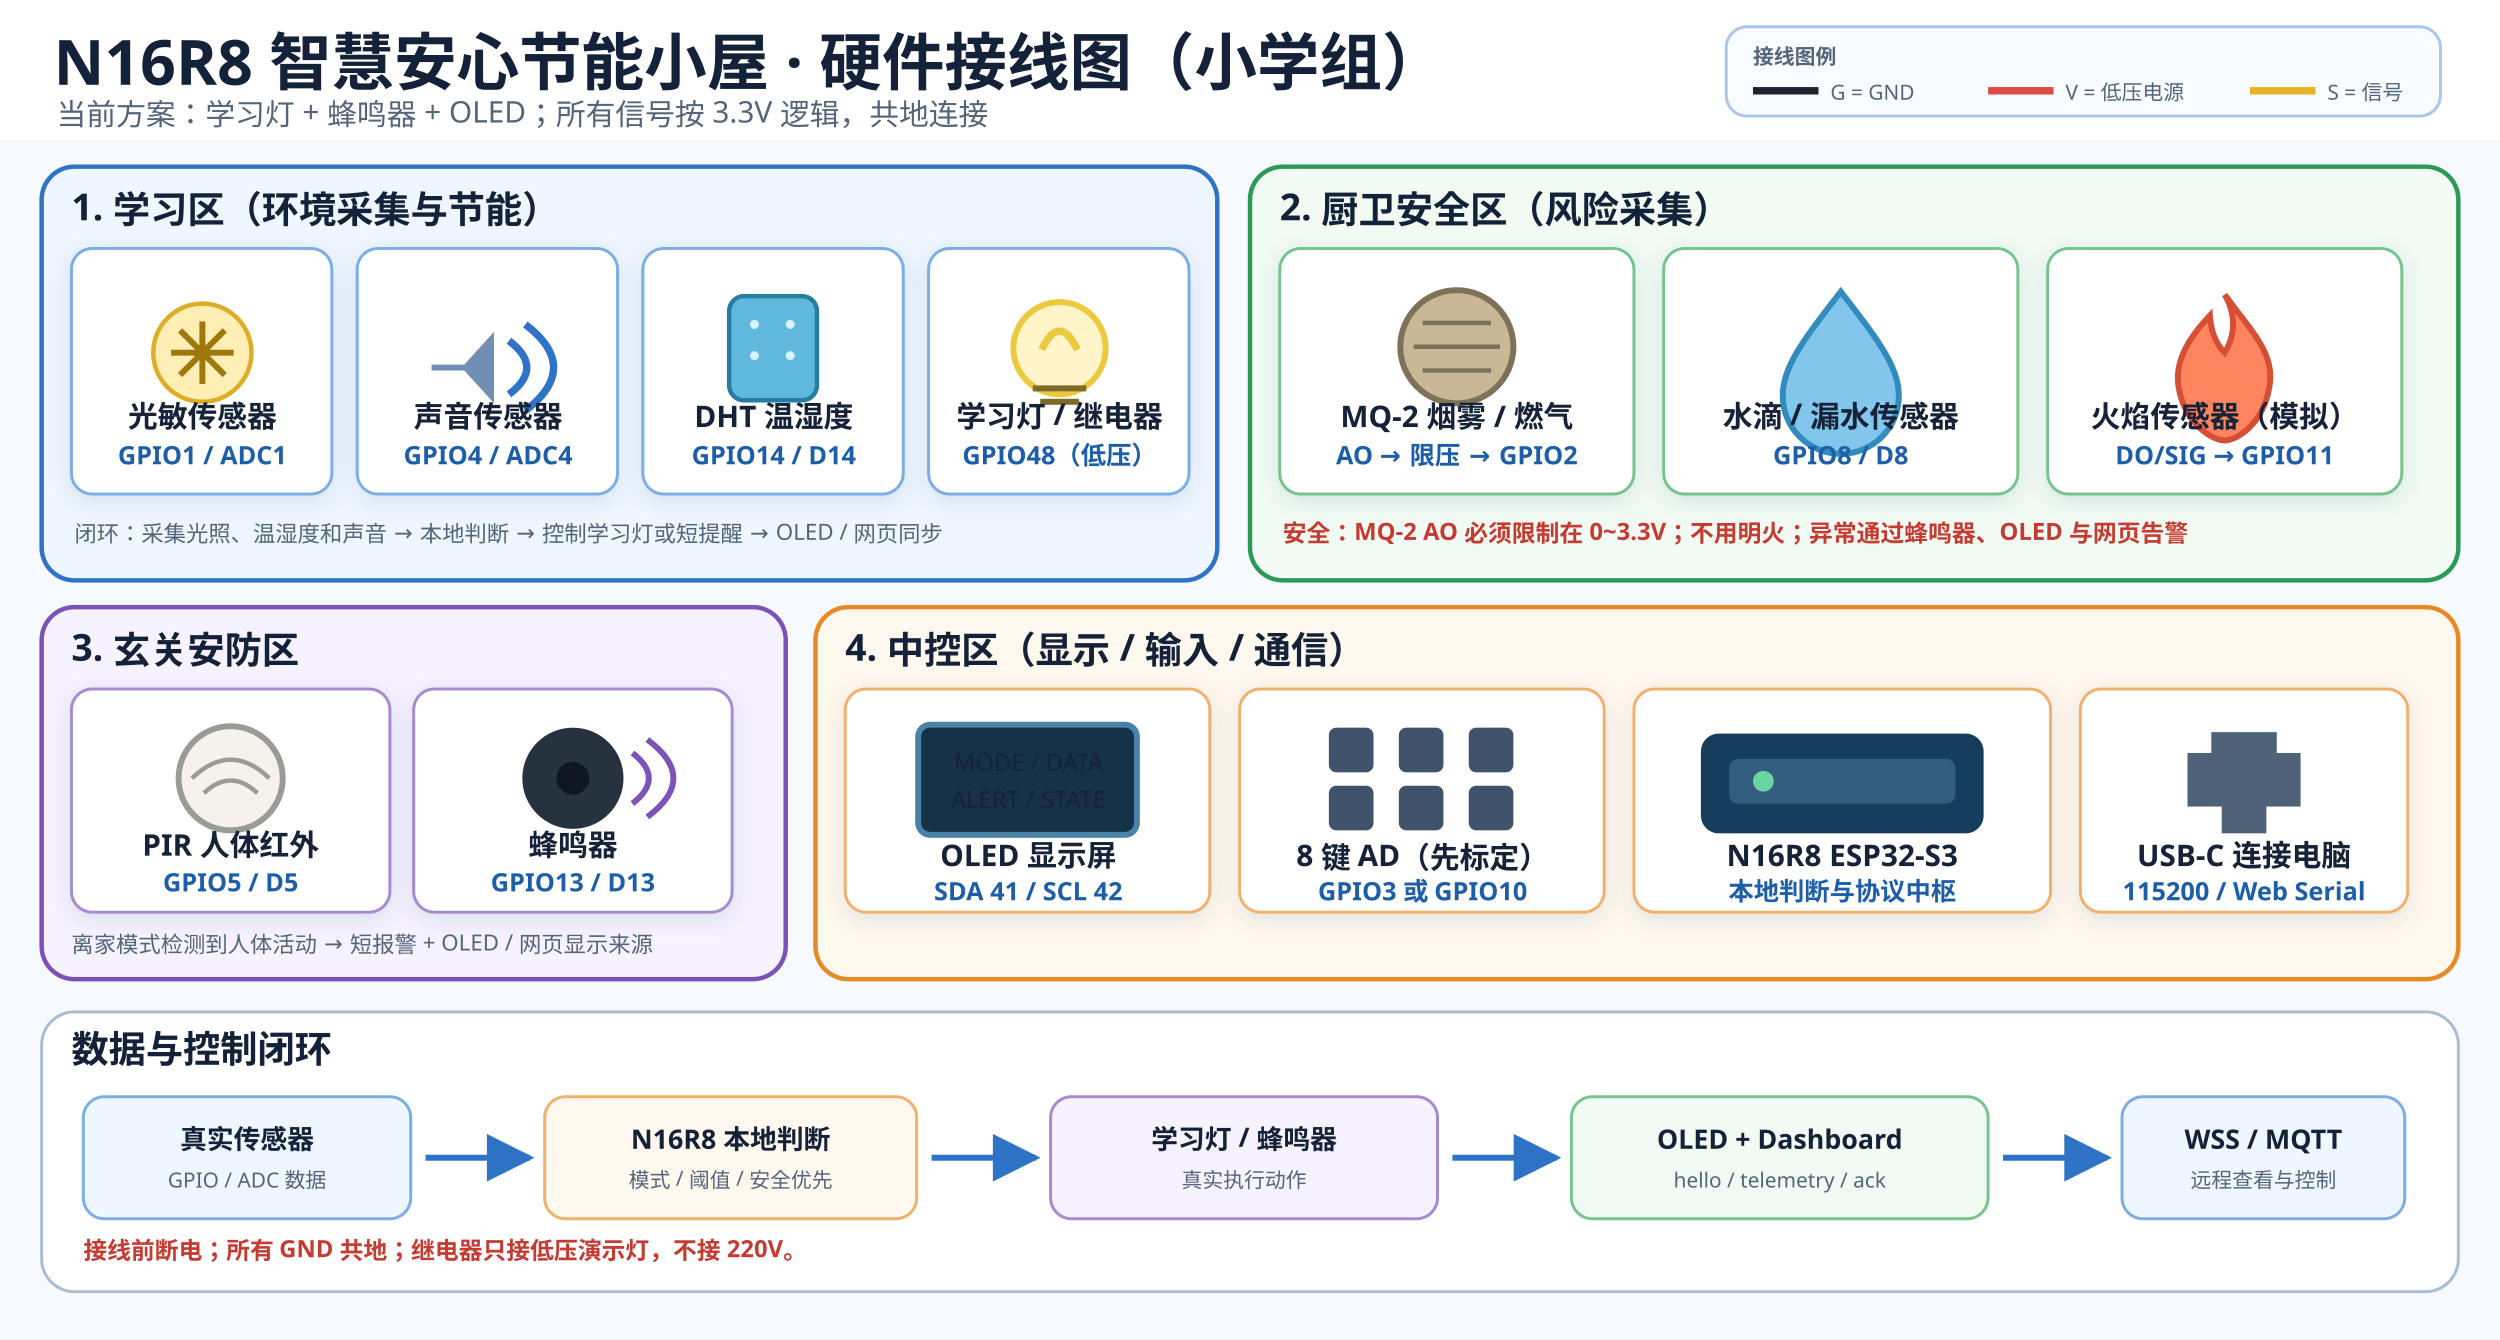
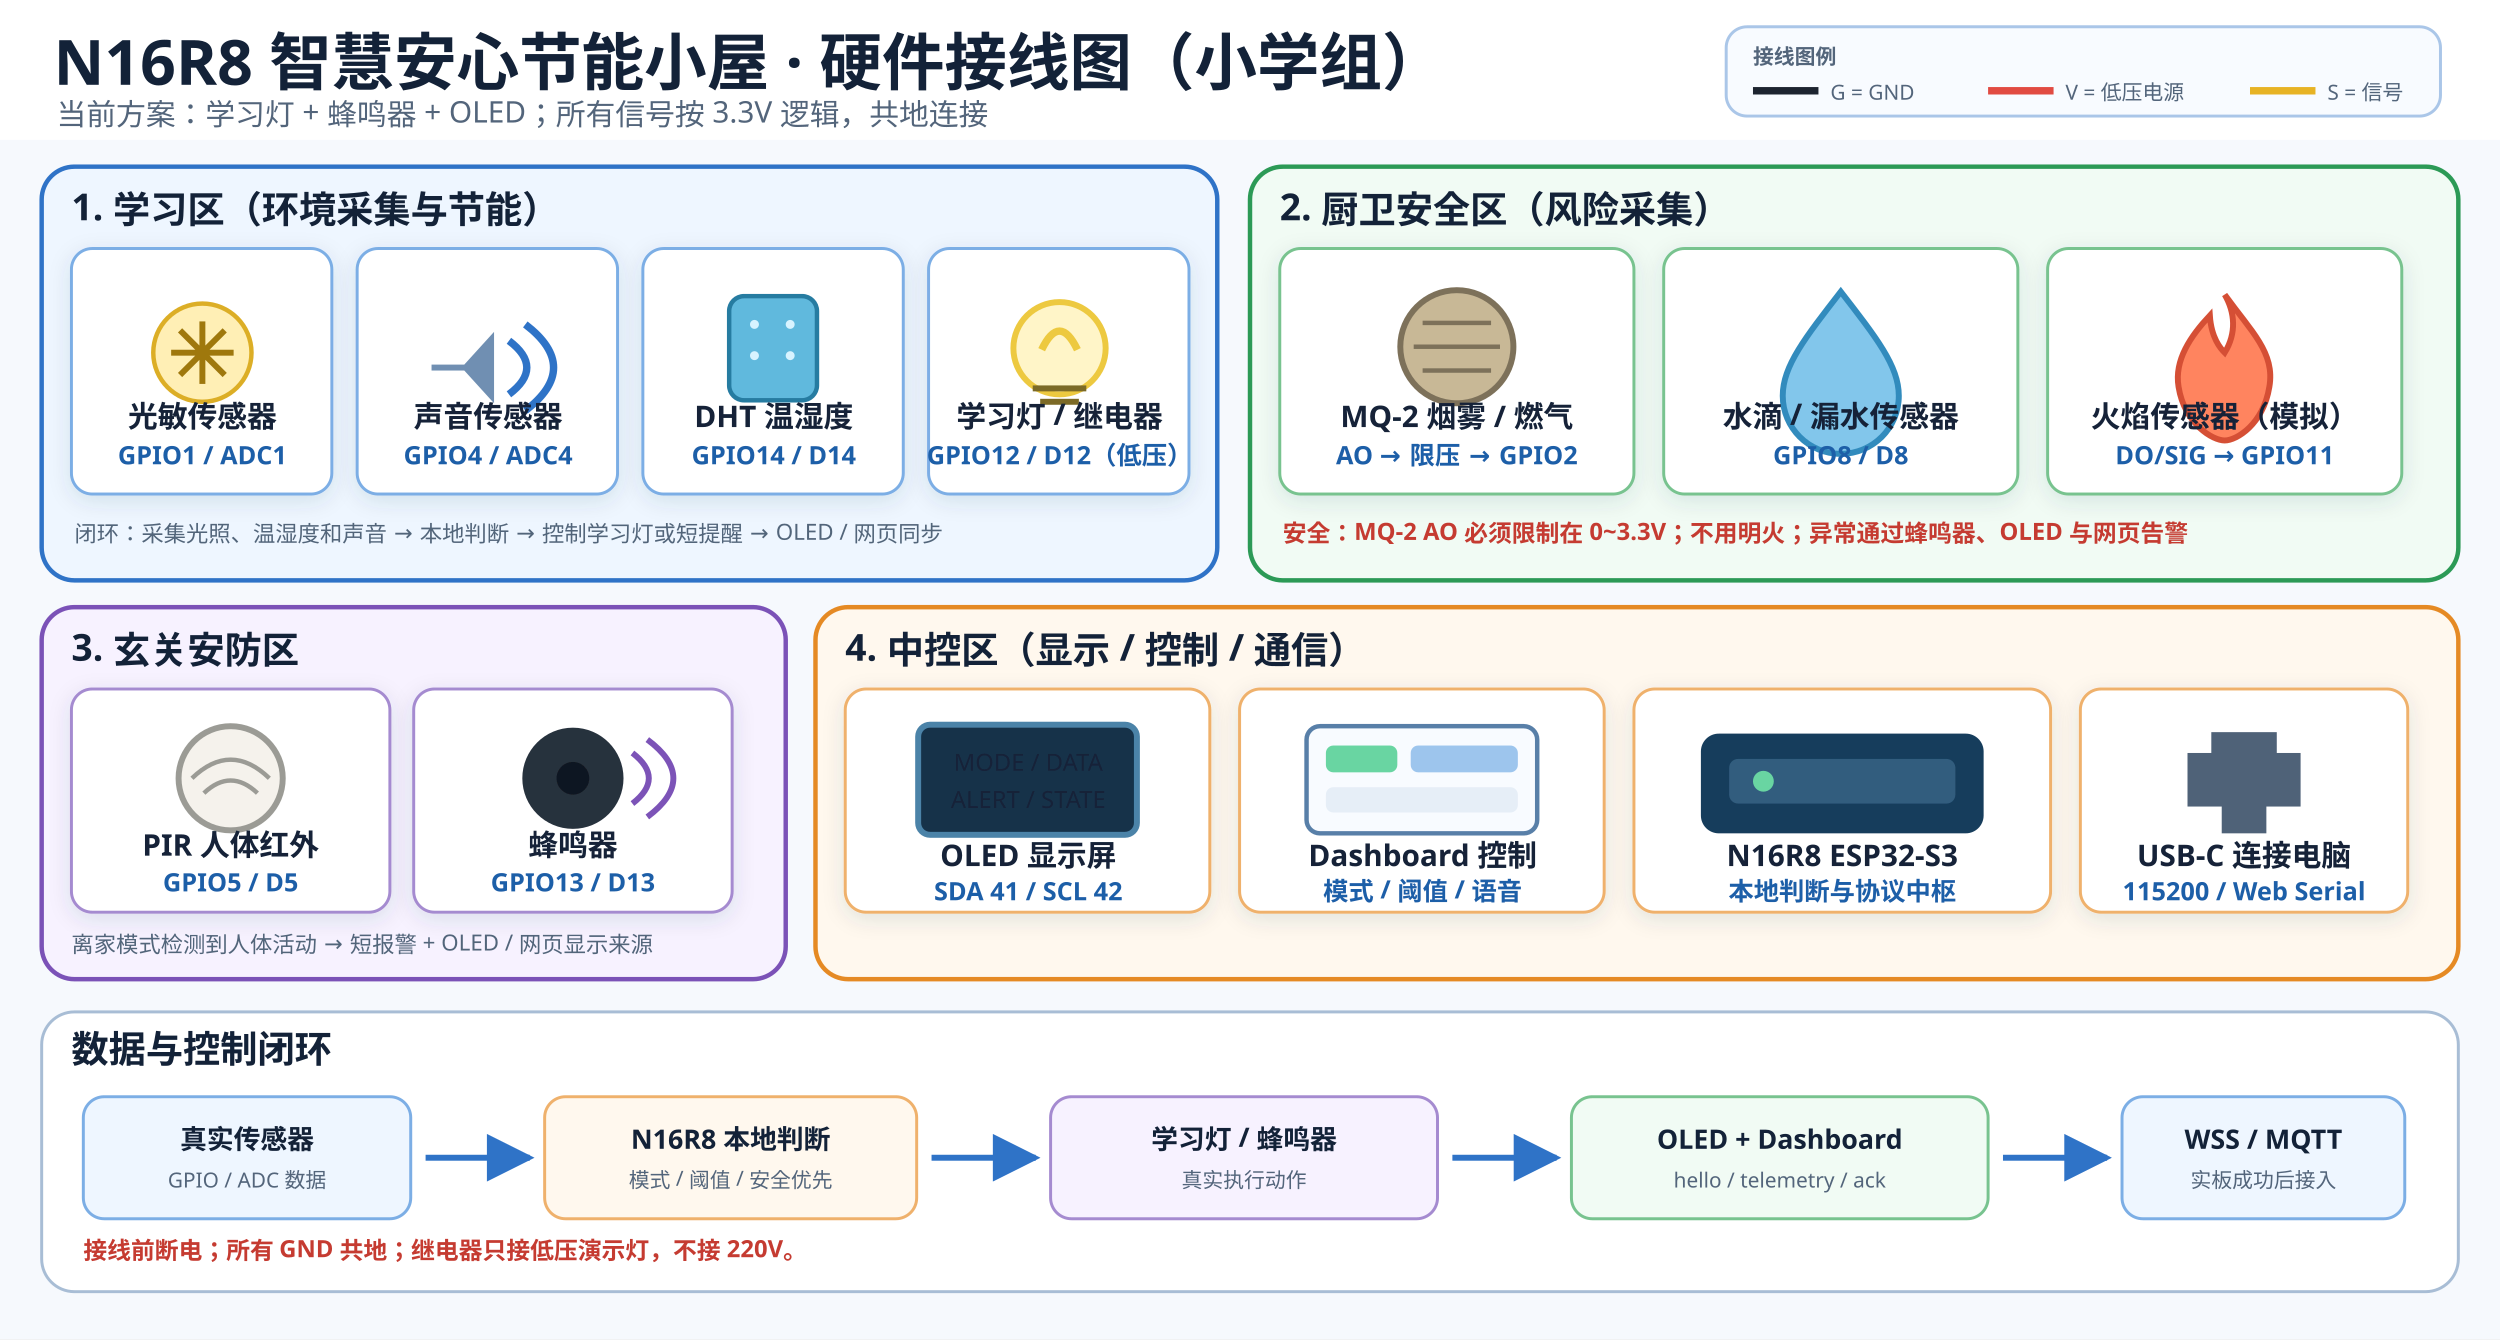
<svg xmlns="http://www.w3.org/2000/svg" width="1680" height="900" viewBox="0 0 1680 900">
  <defs>
    <style>
      text { font-family: "PingFang SC", "Microsoft YaHei", sans-serif; fill: #132238; }
      .title { font-size: 42px; font-weight: 800; }
      .subtitle { font-size: 20px; fill: #53657b; }
      .zone-title { font-size: 25px; font-weight: 750; }
      .module-title { font-size: 20px; font-weight: 700; }
      .gpio { font-size: 17px; font-weight: 650; fill: #1f5ea8; }
      .role { font-size: 15px; fill: #52657a; }
      .small { font-size: 14px; fill: #53657b; }
      .warning { font-size: 16px; font-weight: 700; fill: #c53b31; }
      .flow { font-size: 18px; font-weight: 650; }
      .card { fill: #ffffff; stroke-width: 2; rx: 14; }
      .wire-g { stroke: #1d2430; stroke-width: 5; fill: none; }
      .wire-v { stroke: #e14b42; stroke-width: 5; fill: none; }
      .wire-s { stroke: #e7b325; stroke-width: 5; fill: none; }
      .signal { stroke: #2f73c7; stroke-width: 4; fill: none; marker-end: url(#arrow); }
    </style>
    <filter id="shadow" x="-20%" y="-20%" width="140%" height="140%">
      <feDropShadow dx="0" dy="4" stdDeviation="7" flood-color="#29435f" flood-opacity="0.12" />
    </filter>
    <marker id="arrow" viewBox="0 0 10 10" refX="9" refY="5" markerWidth="8" markerHeight="8" orient="auto-start-reverse">
      <path d="M 0 0 L 10 5 L 0 10 z" fill="#2f73c7" />
    </marker>
  </defs>
  <rect width="1680" height="900" fill="#f6f9fd" />
  <rect x="0" y="0" width="1680" height="94" fill="#ffffff" />
  <text x="36" y="57" class="title">N16R8 智慧安心节能小屋 · 硬件接线图（小学组）</text>
  <text x="38" y="84" class="subtitle">当前方案：学习灯 + 蜂鸣器 + OLED；所有信号按 3.3V 逻辑，共地连接</text>
  <g transform="translate(1160,18)">
    <rect width="480" height="60" rx="14" fill="#f8fbff" stroke="#aac6e8" stroke-width="2" />
    <text x="18" y="25" class="small" font-weight="700">接线图例</text>
    <line x1="18" y1="43" x2="62" y2="43" class="wire-g" />
    <text x="70" y="49" class="small">G = GND</text>
    <line x1="176" y1="43" x2="220" y2="43" class="wire-v" />
    <text x="228" y="49" class="small">V = 低压电源</text>
    <line x1="352" y1="43" x2="396" y2="43" class="wire-s" />
    <text x="404" y="49" class="small">S = 信号</text>
  </g>
  <g transform="translate(28,112)">
    <rect width="790" height="278" rx="22" fill="#eef6ff" stroke="#2f73c7" stroke-width="3" />
    <text x="20" y="36" class="zone-title" fill="#1f5ea8">1. 学习区（环境采集与节能）</text>
    <g transform="translate(20,55)" filter="url(#shadow)">
      <rect class="card" width="175" height="165" stroke="#7caee5" />
      <circle cx="88" cy="70" r="33" fill="#ffefb5" stroke="#dcae26" stroke-width="3" />
      <path d="M67 70h42M88 49v42M73 55l30 30M103 55L73 85" stroke="#9f7810" stroke-width="4" />
      <text x="88" y="120" text-anchor="middle" class="module-title">光敏传感器</text>
      <text x="88" y="145" text-anchor="middle" class="gpio">GPIO1 / ADC1</text>
    </g>
    <g transform="translate(212,55)" filter="url(#shadow)">
      <rect class="card" width="175" height="165" stroke="#7caee5" />
      <path d="M50 78h22l20-22v48L72 82H50z" fill="#6f8fb2" />
      <path d="M102 62q24 18 0 36M113 51q38 29 0 58" fill="none" stroke="#2f73c7" stroke-width="5" />
      <text x="88" y="120" text-anchor="middle" class="module-title">声音传感器</text>
      <text x="88" y="145" text-anchor="middle" class="gpio">GPIO4 / ADC4</text>
    </g>
    <g transform="translate(404,55)" filter="url(#shadow)">
      <rect class="card" width="175" height="165" stroke="#7caee5" />
      <rect x="58" y="32" width="59" height="70" rx="10" fill="#61b9dd" stroke="#267ba1" stroke-width="3" />
      <circle cx="75" cy="51" r="3" fill="#d7f3ff" />
      <circle cx="99" cy="51" r="3" fill="#d7f3ff" />
      <circle cx="75" cy="72" r="3" fill="#d7f3ff" />
      <circle cx="99" cy="72" r="3" fill="#d7f3ff" />
      <text x="88" y="120" text-anchor="middle" class="module-title">DHT 温湿度</text>
      <text x="88" y="145" text-anchor="middle" class="gpio">GPIO14 / D14</text>
    </g>
    <g transform="translate(596,55)" filter="url(#shadow)">
      <rect class="card" width="175" height="165" stroke="#7caee5" />
      <circle cx="88" cy="67" r="31" fill="#fff5c8" stroke="#edc940" stroke-width="4" />
      <path d="M70 94h36M75 103h26" stroke="#7b6a26" stroke-width="4" />
      <path d="M76 68q12-25 24 0" fill="none" stroke="#edc940" stroke-width="5" />
      <text x="88" y="120" text-anchor="middle" class="module-title">学习灯 / 继电器</text>
-       <text x="88" y="145" text-anchor="middle" class="gpio">GPIO48（低压）</text>
+       <text x="88" y="145" text-anchor="middle" class="gpio">GPIO12 / D12（低压）</text>
    </g>
    <text x="22" y="252" class="role">闭环：采集光照、温湿度和声音 → 本地判断 → 控制学习灯或短提醒 → OLED / 网页同步</text>
  </g>
  <g transform="translate(840,112)">
    <rect width="812" height="278" rx="22" fill="#f1fbf4" stroke="#2c9a56" stroke-width="3" />
    <text x="20" y="36" class="zone-title" fill="#247c48">2. 厨卫安全区（风险采集）</text>
    <g transform="translate(20,55)" filter="url(#shadow)">
      <rect class="card" width="238" height="165" stroke="#78c38f" />
      <circle cx="119" cy="66" r="38" fill="#c8b896" stroke="#7d715a" stroke-width="4" />
      <path d="M90 66h58M96 50h46M96 82h46" stroke="#7d715a" stroke-width="3" />
      <text x="119" y="120" text-anchor="middle" class="module-title">MQ-2 烟雾 / 燃气</text>
      <text x="119" y="145" text-anchor="middle" class="gpio">AO → 限压 → GPIO2</text>
    </g>
    <g transform="translate(278,55)" filter="url(#shadow)">
      <rect class="card" width="238" height="165" stroke="#78c38f" />
      <path d="M119 29c-24 31-39 50-39 70a39 39 0 0 0 78 0c0-20-15-39-39-70z" fill="#82c6eb" stroke="#318bbd" stroke-width="4" />
      <text x="119" y="120" text-anchor="middle" class="module-title">水滴 / 漏水传感器</text>
      <text x="119" y="145" text-anchor="middle" class="gpio">GPIO8 / D8</text>
    </g>
    <g transform="translate(536,55)" filter="url(#shadow)">
      <rect class="card" width="238" height="165" stroke="#78c38f" />
      <path d="M119 31c18 25 34 39 30 62-4 25-22 36-30 36s-27-11-31-36c-3-18 8-34 21-48 1 15 7 22 10 25 8-13 7-27 0-39z" fill="#ff845f" stroke="#d54f35" stroke-width="4" />
      <text x="119" y="120" text-anchor="middle" class="module-title">火焰传感器（模拟）</text>
      <text x="119" y="145" text-anchor="middle" class="gpio">DO/SIG → GPIO11</text>
    </g>
    <text x="22" y="252" class="warning">安全：MQ-2 AO 必须限制在 0~3.3V；不用明火；异常通过蜂鸣器、OLED 与网页告警</text>
  </g>
  <g transform="translate(28,408)">
    <rect width="500" height="250" rx="22" fill="#f7f2ff" stroke="#7b52b7" stroke-width="3" />
    <text x="20" y="36" class="zone-title" fill="#68449c">3. 玄关安防区</text>
    <g transform="translate(20,55)" filter="url(#shadow)">
      <rect class="card" width="214" height="150" stroke="#a58bd0" />
      <circle cx="107" cy="60" r="35" fill="#f5f2ec" stroke="#9b9b95" stroke-width="4" />
      <path d="M81 60q26-25 52 0M89 70q18-17 36 0" fill="none" stroke="#9b9b95" stroke-width="3" />
      <text x="107" y="112" text-anchor="middle" class="module-title">PIR 人体红外</text>
      <text x="107" y="136" text-anchor="middle" class="gpio">GPIO5 / D5</text>
    </g>
    <g transform="translate(250,55)" filter="url(#shadow)">
      <rect class="card" width="214" height="150" stroke="#a58bd0" />
      <circle cx="107" cy="60" r="34" fill="#27313d" />
      <circle cx="107" cy="60" r="11" fill="#111820" />
      <path d="M147 43q22 17 0 34M157 34q35 26 0 52" fill="none" stroke="#7b52b7" stroke-width="4" />
      <text x="107" y="112" text-anchor="middle" class="module-title">蜂鸣器</text>
      <text x="107" y="136" text-anchor="middle" class="gpio">GPIO13 / D13</text>
    </g>
    <text x="20" y="232" class="role">离家模式检测到人体活动 → 短报警 + OLED / 网页显示来源</text>
  </g>
  <g transform="translate(548,408)">
    <rect width="1104" height="250" rx="22" fill="#fff8ee" stroke="#e58a24" stroke-width="3" />
-     <text x="20" y="36" class="zone-title" fill="#bf6813">4. 中控区（显示 / 输入 / 通信）</text>
+     <text x="20" y="36" class="zone-title" fill="#bf6813">4. 中控区（显示 / 控制 / 通信）</text>
    <g transform="translate(20,55)" filter="url(#shadow)">
      <rect class="card" width="245" height="150" stroke="#efb16c" />
      <rect x="49" y="24" width="147" height="74" rx="8" fill="#14324a" stroke="#4c83a8" stroke-width="4" />
      <text x="123" y="55" text-anchor="middle" fill="#d9f4ff" font-size="16">MODE / DATA</text>
      <text x="123" y="80" text-anchor="middle" fill="#d9f4ff" font-size="16">ALERT / STATE</text>
      <text x="123" y="119" text-anchor="middle" class="module-title">OLED 显示屏</text>
      <text x="123" y="142" text-anchor="middle" class="gpio">SDA 41 / SCL 42</text>
    </g>
    <g transform="translate(285,55)" filter="url(#shadow)">
      <rect class="card" width="245" height="150" stroke="#efb16c" />
-       <g fill="#40526b">
-         <rect x="60" y="26" width="30" height="30" rx="5" />
-         <rect x="107" y="26" width="30" height="30" rx="5" />
-         <rect x="154" y="26" width="30" height="30" rx="5" />
-         <rect x="60" y="65" width="30" height="30" rx="5" />
-         <rect x="107" y="65" width="30" height="30" rx="5" />
-         <rect x="154" y="65" width="30" height="30" rx="5" />
-       </g>
-       <text x="123" y="119" text-anchor="middle" class="module-title">8 键 AD（先标定）</text>
-       <text x="123" y="142" text-anchor="middle" class="gpio">GPIO3 或 GPIO10</text>
+       <rect x="45" y="25" width="155" height="72" rx="9" fill="#f8fbff" stroke="#587fa8" stroke-width="3" />
+       <rect x="58" y="38" width="48" height="18" rx="5" fill="#69d5a2" />
+       <rect x="115" y="38" width="72" height="18" rx="5" fill="#9dc5ed" />
+       <rect x="58" y="66" width="129" height="17" rx="5" fill="#e6eef7" />
+       <text x="123" y="119" text-anchor="middle" class="module-title">Dashboard 控制</text>
+       <text x="123" y="142" text-anchor="middle" class="gpio">模式 / 阈值 / 语音</text>
    </g>
    <g transform="translate(550,55)" filter="url(#shadow)">
      <rect class="card" width="280" height="150" stroke="#efb16c" />
      <rect x="45" y="30" width="190" height="67" rx="12" fill="#173d5c" />
      <rect x="64" y="47" width="152" height="30" rx="6" fill="#315d7e" />
      <circle cx="87" cy="62" r="7" fill="#69d5a2" />
      <text x="140" y="119" text-anchor="middle" class="module-title">N16R8 ESP32-S3</text>
      <text x="140" y="142" text-anchor="middle" class="gpio">本地判断与协议中枢</text>
    </g>
    <g transform="translate(850,55)" filter="url(#shadow)">
      <rect class="card" width="220" height="150" stroke="#efb16c" />
      <path d="M72 43h76v36H72zM88 29h44v14H88zM95 79h30v18H95z" fill="#4f6278" />
      <text x="110" y="119" text-anchor="middle" class="module-title">USB-C 连接电脑</text>
      <text x="110" y="142" text-anchor="middle" class="gpio">115200 / Web Serial</text>
    </g>
  </g>
  <g transform="translate(28,680)">
    <rect width="1624" height="188" rx="22" fill="#ffffff" stroke="#a8bdd5" stroke-width="2" />
    <text x="20" y="34" class="zone-title">数据与控制闭环</text>
    <g transform="translate(28,57)">
      <rect width="220" height="82" rx="14" fill="#eef6ff" stroke="#7caee5" stroke-width="2" />
      <text x="110" y="35" text-anchor="middle" class="flow">真实传感器</text>
      <text x="110" y="61" text-anchor="middle" class="small">GPIO / ADC 数据</text>
      <path d="M230 41h70" class="signal" />
      <rect x="310" width="250" height="82" rx="14" fill="#fff8ee" stroke="#efb16c" stroke-width="2" />
      <text x="435" y="35" text-anchor="middle" class="flow">N16R8 本地判断</text>
      <text x="435" y="61" text-anchor="middle" class="small">模式 / 阈值 / 安全优先</text>
      <path d="M570 41h70" class="signal" />
      <rect x="650" width="260" height="82" rx="14" fill="#f7f2ff" stroke="#a58bd0" stroke-width="2" />
      <text x="780" y="35" text-anchor="middle" class="flow">学习灯 / 蜂鸣器</text>
      <text x="780" y="61" text-anchor="middle" class="small">真实执行动作</text>
      <path d="M920 41h70" class="signal" />
      <rect x="1000" width="280" height="82" rx="14" fill="#f1fbf4" stroke="#78c38f" stroke-width="2" />
      <text x="1140" y="35" text-anchor="middle" class="flow">OLED + Dashboard</text>
      <text x="1140" y="61" text-anchor="middle" class="small">hello / telemetry / ack</text>
      <path d="M1290 41h70" class="signal" />
      <rect x="1370" width="190" height="82" rx="14" fill="#eef6ff" stroke="#7caee5" stroke-width="2" />
      <text x="1465" y="35" text-anchor="middle" class="flow">WSS / MQTT</text>
-       <text x="1465" y="61" text-anchor="middle" class="small">远程查看与控制</text>
+       <text x="1465" y="61" text-anchor="middle" class="small">实板成功后接入</text>
    </g>
    <text x="28" y="166" class="warning">接线前断电；所有 GND 共地；继电器只接低压演示灯，不接 220V。</text>
  </g>
</svg>
